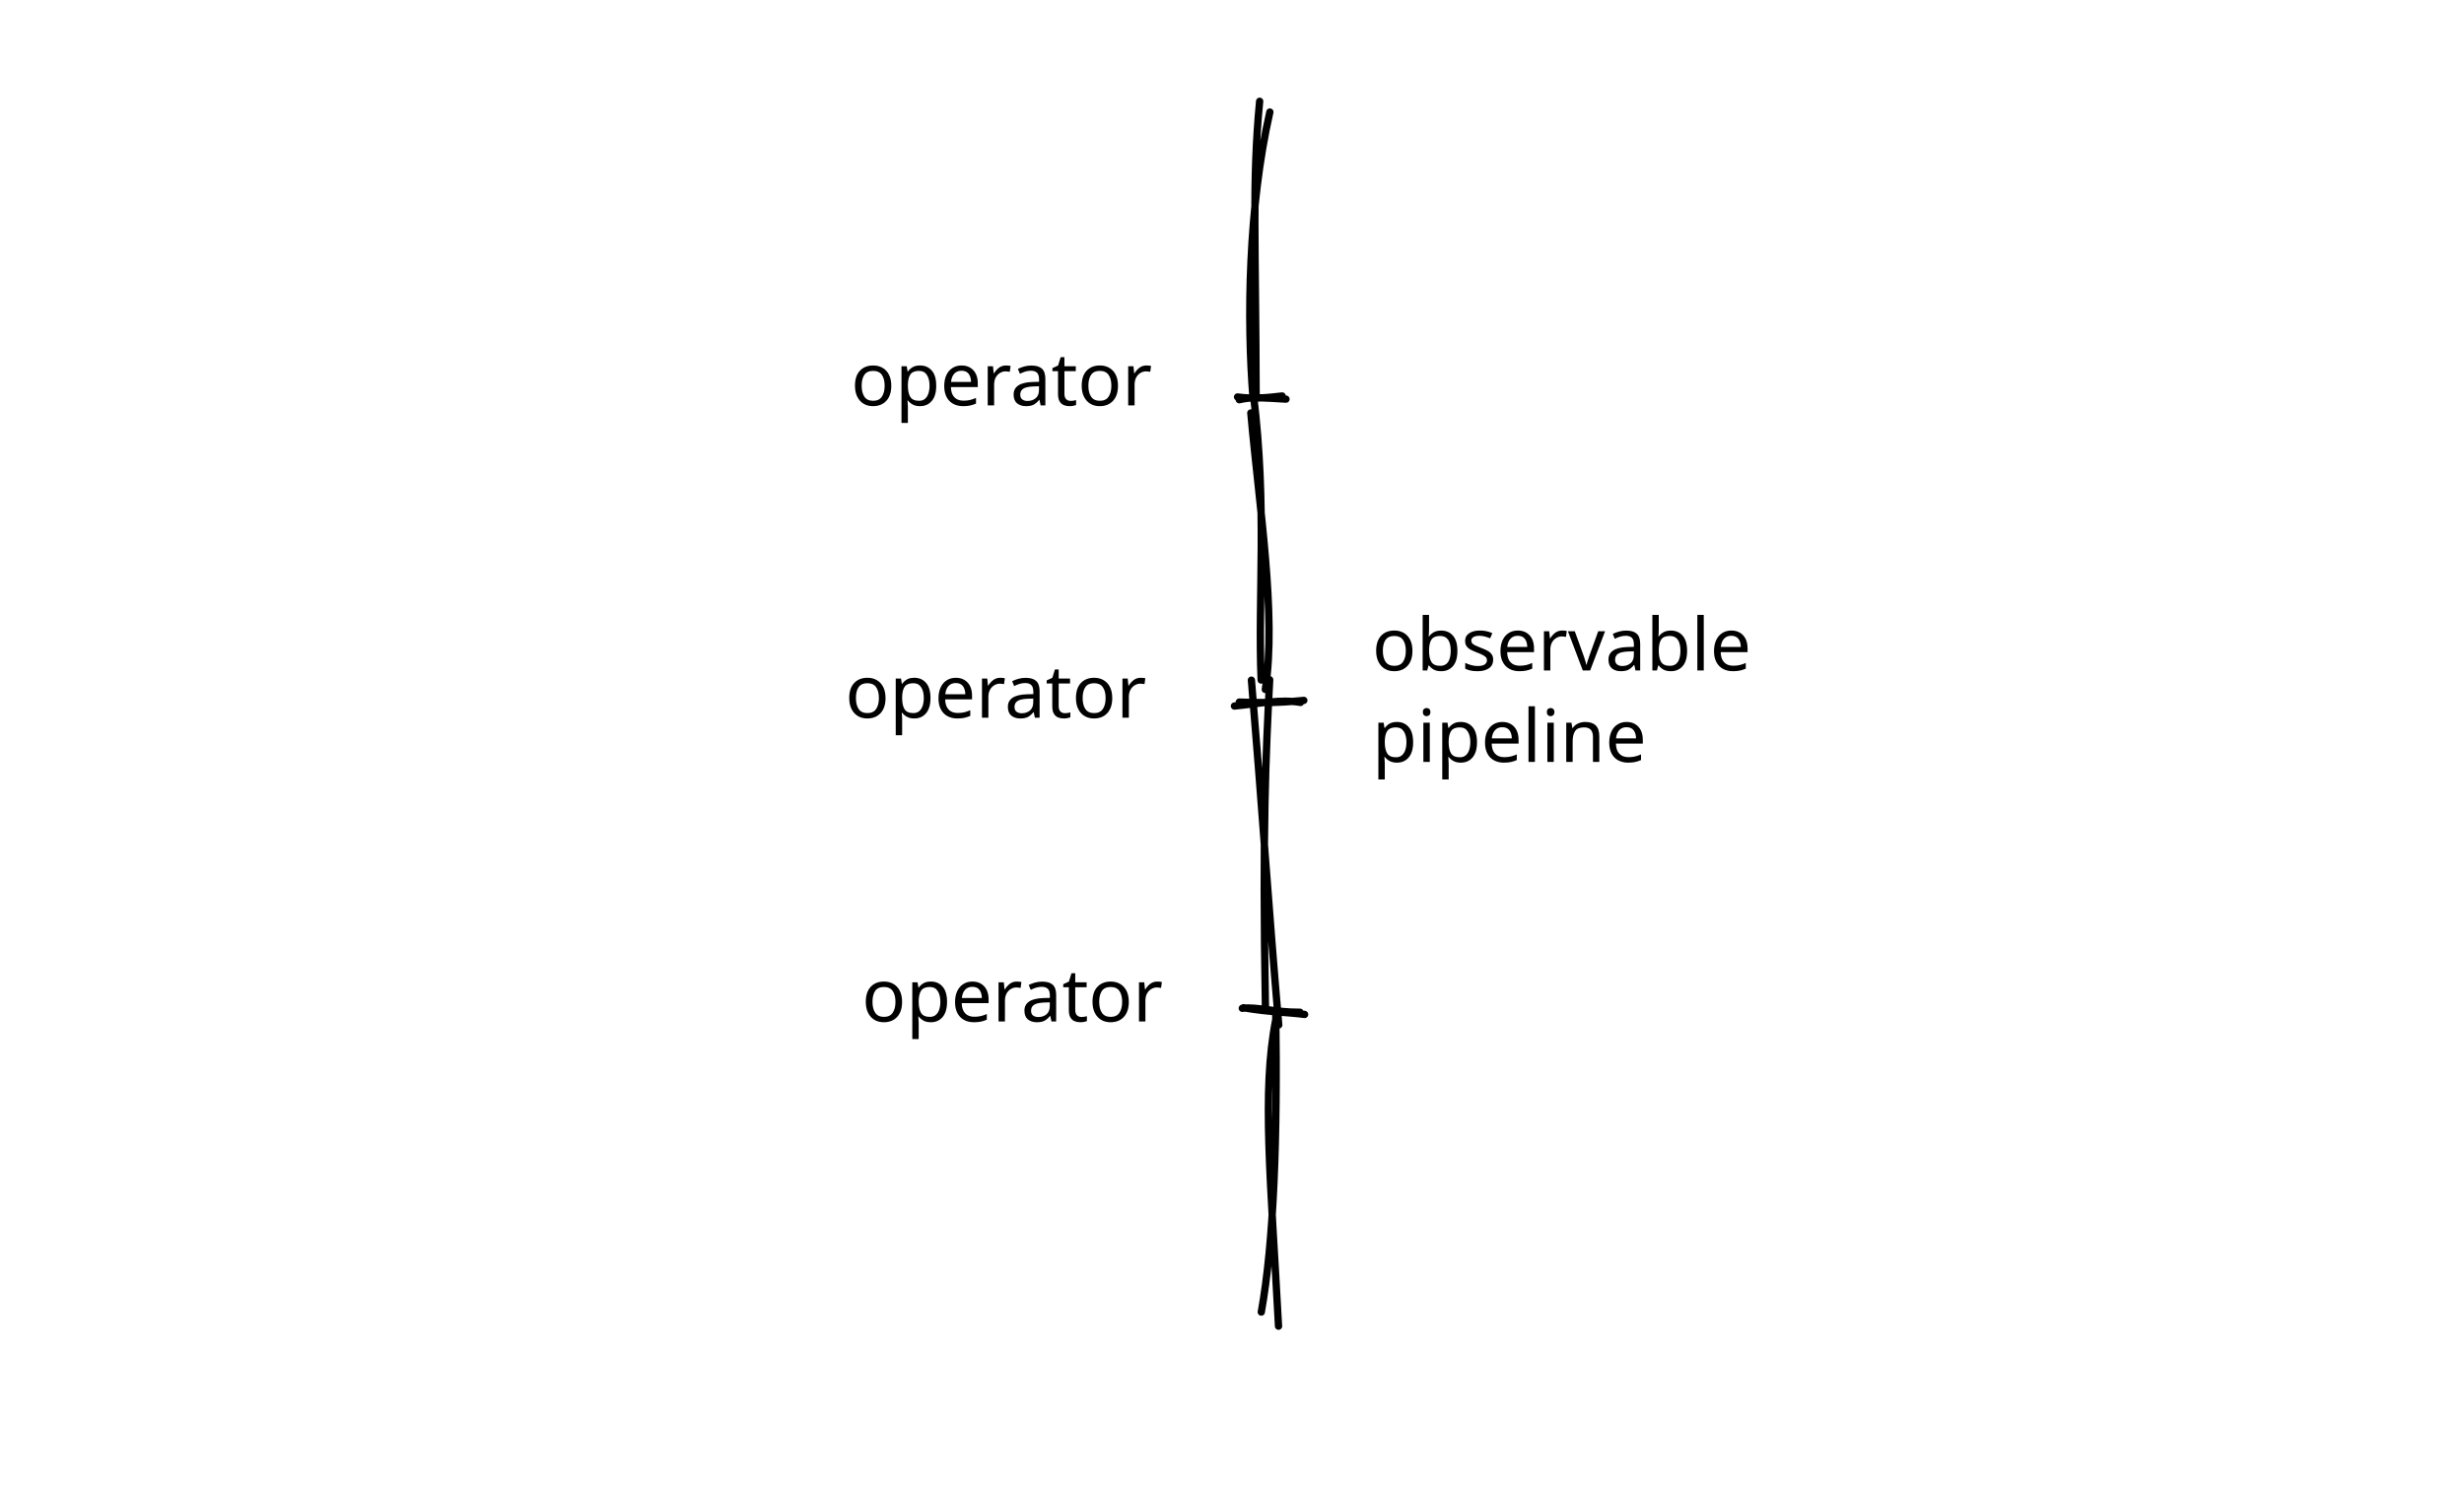
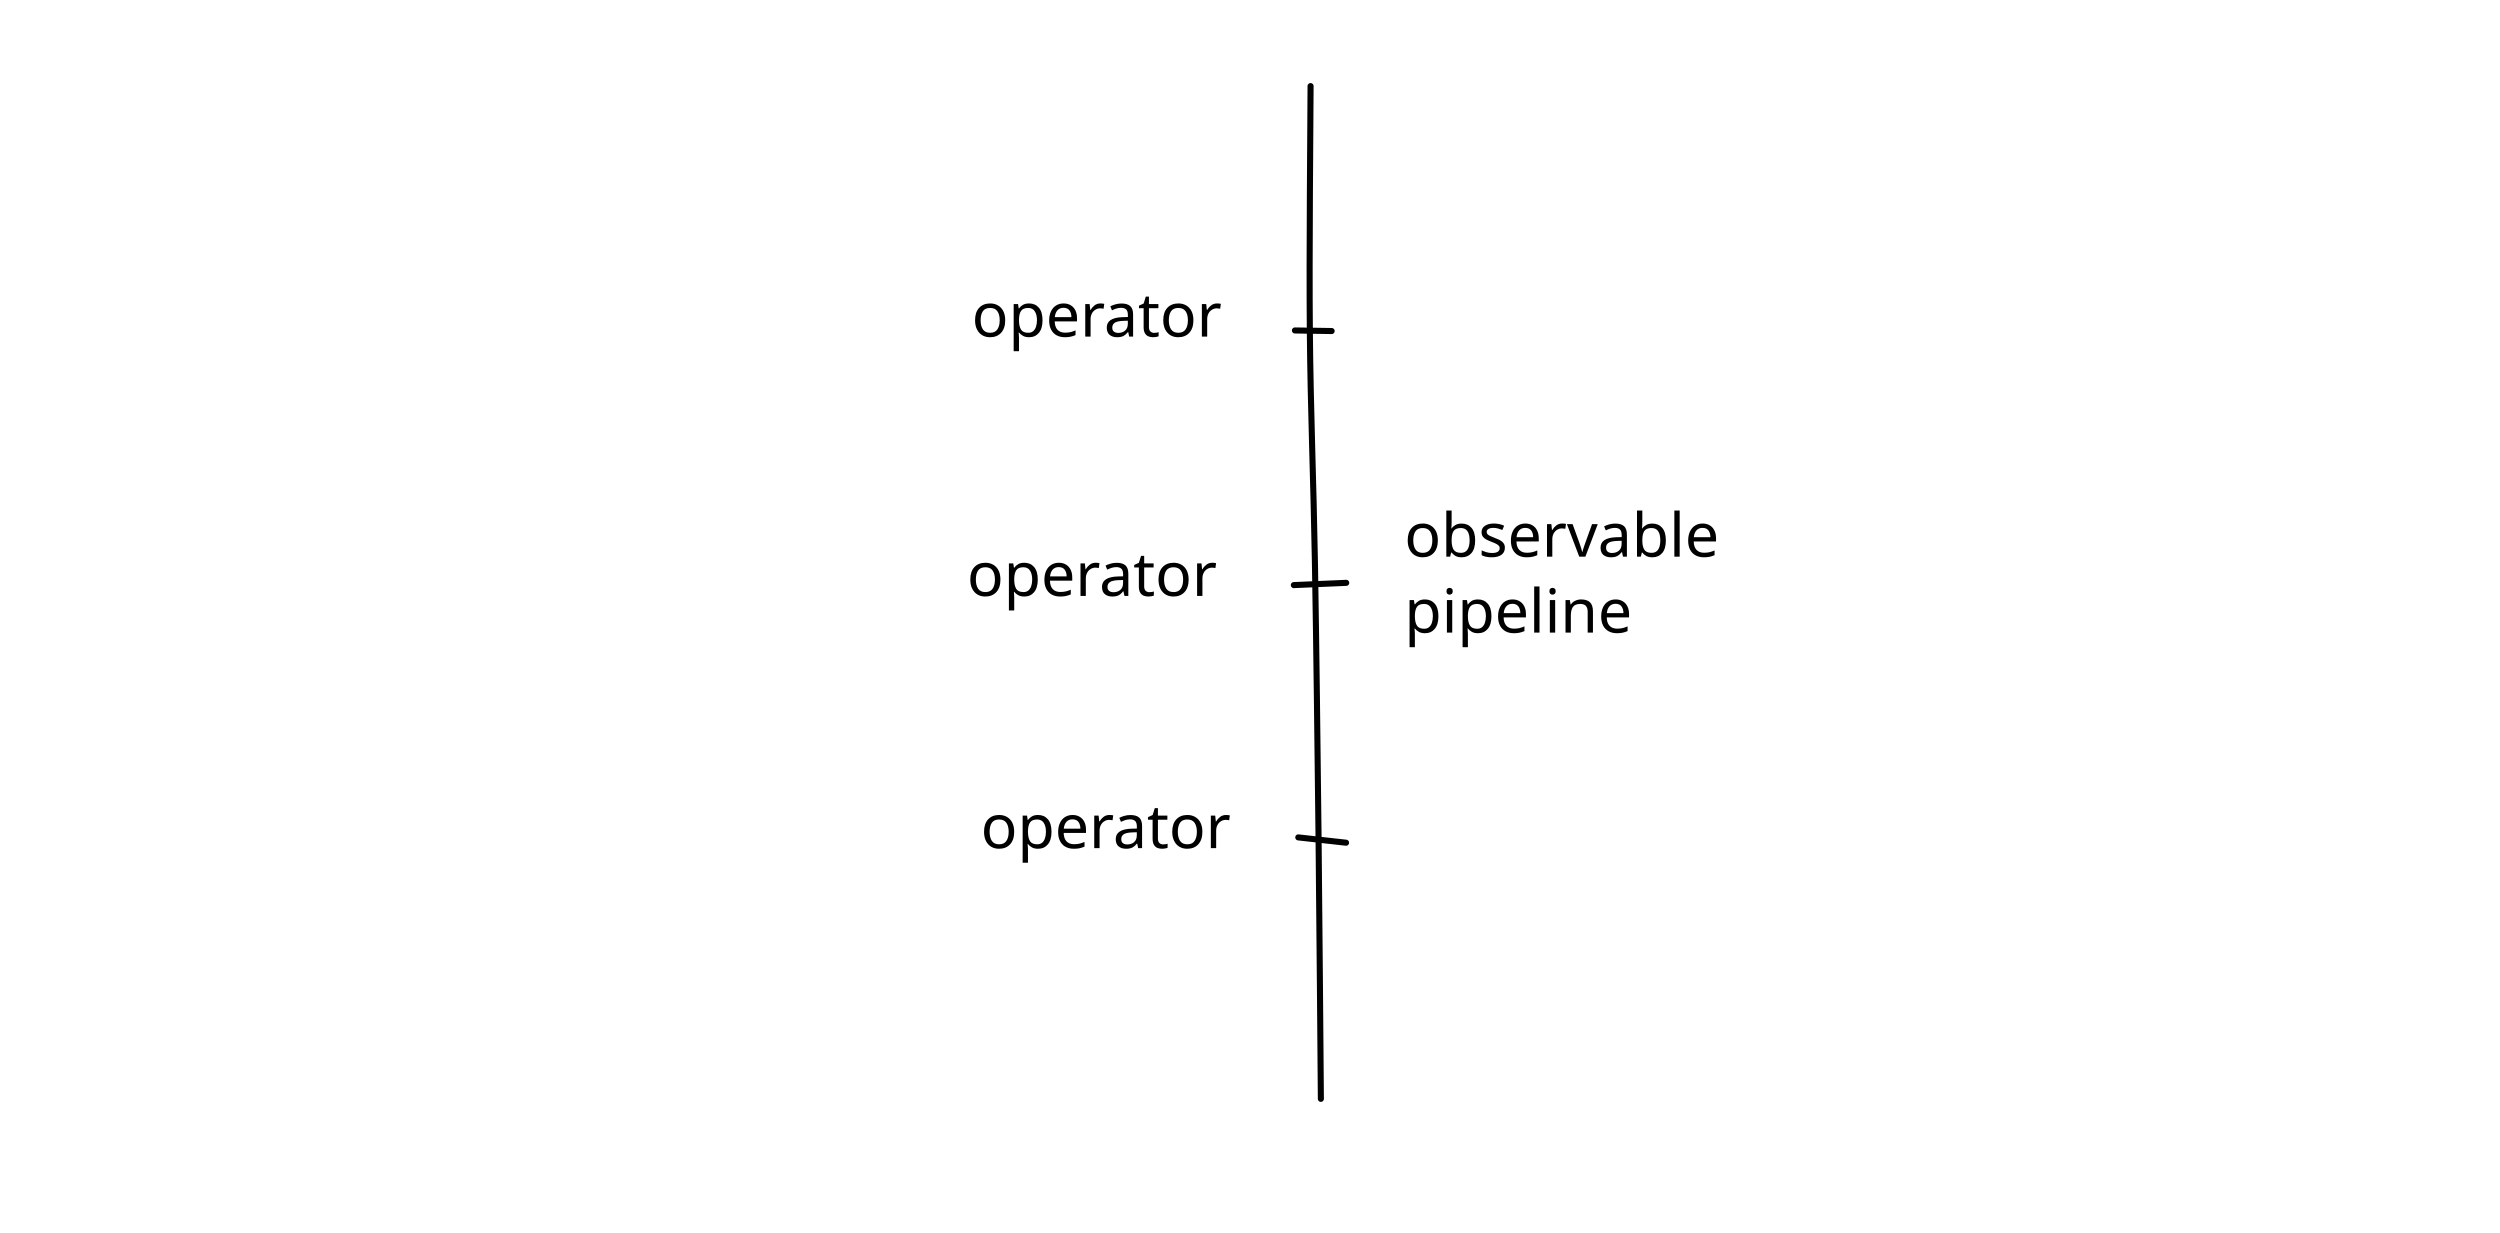
- <svg xmlns="http://www.w3.org/2000/svg" version="1.1" viewBox="0 0 673.593 405.791" width="2020.779" height="1217.374">
+ <svg xmlns="http://www.w3.org/2000/svg" version="1.1" viewBox="0 0 823.287 405.791" width="823.287" height="405.791">
  
-   eyJ2ZXJzaW9uIjoiMSIsImVuY29kaW5nIjoiYnN0cmluZyIsImNvbXByZXNzZWQiOnRydWUsImVuY29kZWQiOiJ4nO1Z23LTSFx1MDAxMH3PV6TMK1x1MDAxNjPTc+UtIUlhXHUwMDE2TFx1MDAxNuOFYpeiZFu2XHUwMDE1K5KQXHUwMDE0X0Lx79uSXHUwMDFkj1wiWyTZXG5svFx1MDAxYlcqtrrn0po550y39G1vf7+RLWKv8Xy/4c37buBcdTAwMGZcdTAwMTJ31nia26dekvpRiC5WXFyn0UXSL1qOsyxOnz97Zns4/eh82ctcdTAwMGK8cy/MUmz3J17v738r/pfmSbx+5oajwCs6XHUwMDE0LjuVXHUwMDAyqFrbUVhMS4WRklOj9LqFn1x1MDAxZeF8mTdA99BcclLPenJTo1x1MDAwYu3JuD0/UelH/r5cdTAwMTfGX45cdTAwMGWa1E479IOgky2CXCKsNMJbsb40S6KJ98FcdTAwMWZk46tcdTAwMTUo2et6JdHFaFx1MDAxY3ppeq1PXHUwMDE0u30/W+T3QMjaulxcg+f71jLHK0Goclx1MDAxODBjgEkutVx1MDAxZCXvL4nUXHUwMDBlSKFASsmk0KJcdTAwMTLYiyiIkjywLHHDNHZcdTAwMTPcXHUwMDBiXHUwMDFiXs/tT0ZcdTAwMThjOPhxu9nqtqVcdTAwMDBHXHUwMDE4ZqgxTGvO7N6MPX80zrBcdGjhKEM5U1xu20khpY3IKzZGaFx1MDAwMkxTbVx1MDAxZHlcYnFrUGDks92NxD33WnmP8FwiXGLKS1x1MDAxYVx1MDAwZVZLes3Ry1x1MDAxZMcluNmhLuKBu0RcdTAwMDVVRHBcXCzCXHUwMDA0NWt/4IeT6nBB1J9YIFx1MDAxNdbvT7cjXHUwMDE4u29cdTAwMDWvqFx1MDAwNy+nWlx1MDAwM27c7bE7Xlx1MDAxY7fkl8uDXHUwMDA1S1Rw5L5rha357zXY7SdRmjbHbtZcdTAwMWY/XHUwMDAwXHUwMDA0g6BcdTAwMGXnXG6/JeeCiFxugrV0XHUwMDE0o4RrpTRwU1x1MDAwN+AnpPj8XHUwMDEwvE/4wO1cctUmcMGRQJSkXHUwMDA291x1MDAxZaG5XHK3gNAmXG5cdTAwMTghRlx1MDAxM2ZcdTAwMDSv4pZyUEX8ZCtwVza06uHZ4fj1RXfufTCZL88uO8OjbmPl/yX45pooUrrLm/FdWnU3yVx1MDAwZf1w4Iejalx1MDAxNy9cdTAwMWPUeFx1MDAwMjfNXkTn536GYZxGfphVW1x1MDAxNONcdTAwMWUkSTRcdTAwMWJ77sZN48i1vjhcdTAwMWbu+lx1MDAxMttf+1x1MDAxNmzFxfr356dbWzeJwzhjXHUwMDEyXHUwMDEwXHUwMDBlhlxuMFx1MDAxMsr9NXE0XHUwMDAzQbCFJIhKfdN4ObKJRqXjimggXHUwMDE2NYVToHRTSVx1MDAwMf9cdTAwMTSiX5ibhmOIU1x1MDAwM4ZcdTAwMWItXHUwMDE5XHUwMDEyQnJVXHUwMDFlXHUwMDBmTThcdTAwMWTF6JjUQFFbb1x1MDAxYVx1MDAwZlx1MDAxY0CdxtFAKIQ9wLXxNjFvx9srf99V+IDqqnV9alOiOVx1MDAwN8Kt/N+kfK/bwfuM/dF037Y+fW1cdTAwMWV3podcdTAwMTNcdTAwMDG7oXxcXDrMSCaYRPFR9pZcdTAwMGLlo1I51Fx1MDAxMEVcciVKXHUwMDBiVYnrfpSPMocgkFx1MDAxMFY5qlxmYnFT+1xihsE5xzOZgsBDXHRVsip+mlx0QZAyVlx1MDAxNVx1MDAxZrXvarBd0b56KFx1MDAxNN03QXBvaiCq1rVcdTAwMWFcdTAwMTBjqFx1MDAwNnFcdTAwMDc16LOk+/rN6Ut/5nUjXHUwMDFmwuPo08vmjqiBcFxmSMJcdTAwMDVow6t5XHUwMDEwJqRcdTAwMGW6XHUwMDE0IWCU+TlpUF5KXGKuNSammH5qMDaGklx1MDAxOGAxXHUwMDAxgiFGiKRcXMhSKKtESEtKXHUwMDA0XCLIivyjXHUwMDE4XFxccrYzYlBcdTAwMGKF/NPcRMG9iVx1MDAwMalar8RA01x1MDAxY/+YRd1aXHUwMDBiXHUwMDEy3WyfzKbgTy6/xr+xs/bHk1DtiFx1MDAxNihcdTAwMDclQEjMXHIxIa1kXHUwMDA2XHUwMDAw3KHAONaoWpNSMnWvYoCFOlM4XHUwMDAx5sCo/IxuqYqoo/DYx0JcdTAwMTUwXHUwMDE3XHUwMDE2WmxWRZzggYIse0xcZnZYXHUwMDBiapFQeDcwcEcpyLx5dkcpoFxuSYH1l7x9XqCP5+lBwKKeYFP/mL896pvFyW5ogWZcdTAwMGXwvFDTXHUwMDFjKyfLpGVewKRDXHUwMDE1lqqgNKX8J1VcdFx1MDAwNHfZ4JGOZSdheTCbWlB67rHivjRMXG5haoqCh07qYVx1MDAxNGZcdTAwMWT/Mt9cdTAwMTBGrllP3HM/KDZvbS4wjCtcdTAwMTj1Ui+Zur3A+yuM/di7fszlrVx1MDAwZVx1MDAwMn9cdTAwMTRcdTAwMTYnoDe8XHUwMDBl+8zvu8HanUWx9fZxVlx1MDAxN4dKNlcpSvyRXHUwMDFmusH7W0WQX7206s1EXHRcdTAwMGXpsi1qNvwjvjLCq9YrvipBpb5cdTAwMGJbP36V84vDs1x1MDAxNlx1MDAxZmaXXHUwMDEzcbaYqs7pq1x1MDAwN/4knoFxtDRIUcyWgFhwLKt5XHUwMDAxjjSaM4alPmW1XHUwMDBm4m/F0+FwuElSzXOOXHUwMDFhXHUwMDE0XHUwMDAxY3KS2t1Yc7Q87SpZV0CIJtpsf2r53yRp7CVuhkv5a4m5MeutyLh6xnhnMrL6XHUwMDE3Y4BcdKUwglqA3ERH1dWjN1xct2WnO1x1MDAxYpxeXHUwMDFlx1N5VPdy4eHQUTvL12JM51lL5dhEslx1MDAxMkO0XHUwMDAyRVg5bf1X2aiNkYTImsr5kYw7S0ZTta5f9ElEIUhxey5+XHUwMDE5tnTT772KuqPWuzfiw/zVp9nZQ+dcImeOZkJcdTAwMDFmqljP2iR1Wc4y5uRcdKyhuFx1MDAxNoZX4/q3yFxiVFx1MDAxYUys6f8pfd1FMu6tXG7Xhlx1MDAxYsedXGbXXHUwMDBmfUtqNqa+NzvcXHUwMDBlklx1MDAxYyd7KyrnpPHyrfj2fe/730hYiiMifQ==
+   eyJ2ZXJzaW9uIjoiMSIsImVuY29kaW5nIjoiYnN0cmluZyIsImNvbXByZXNzZWQiOnRydWUsImVuY29kZWQiOiJ4nO1ZbVfaSFx1MDAxNP7ur+DQryW98z7Tb0WXaqu21Vx1MDAxNnbd7elcdFx1MDAxMCBcdTAwMTiSbFx1MDAxMkTt6X/fm4hMXGZQdaut7srxILnzdjPzPM/cO/N1o1arZ2exV39Zq3unPTfw+4k7qz/P7SdekvpRiEW0eE6jadIrao6yLE5fvnhhWzi9aHLRylx1MDAwYryJXHUwMDE3ZinW+1x1MDAxM59rta/Fd2mcxOtlbjhcZryiQVFkh9JKVa37UVhcZiu4IYyAsVx1MDAxNfx0XHUwMDBih8u8PpZcdTAwMGXcIPVsSW6q70XNaPeIgO9cdTAwMWabIG61XoVcdTAwMWX/ZEdcdTAwMWT4QXCYnVx1MDAwNYVXaYRvYsvSLImOvY7fz0aXXHUwMDEzULKva5VE0+Eo9NL87WFhjWK352dnaCNgrVx1MDAxN1NQrneav6TR3Fx1MDAxMUxppphcdTAwMDBgfFGat5dcdTAwMDSkQ5RcdTAwMDFFheRMmopfm1FcdTAwMTAluV9Z4oZp7Ca4XHUwMDEy1ruu2ztcdTAwMWWii2H/+/Vm87fWwFx1MDAxY6qlYeiGXHUwMDEwYMiixsjzh6NcZqswLVx1MDAxY2VcYqdKUUOkkNJ65Fx1MDAxNetCXHUwMDE1pYxpZV3NXYh3+lx1MDAwNUI+28VI3Im3k7dcYqdBUJ7RsD+f0UskWSyxueWbfce8/m8lXGbaXHUwMDExpnHfvcBcblEgpeBESKWsw4FcdTAwMWZcdTAwMWVXh1x1MDAwZqLesYXXRmmsJVhj85WIlrBcdTAwMTbRRFFQRlx1MDAxMMNuXGbp7bGYbsdcdTAwMDOhXHUwMDBlT1uB//vw9e54+3BccqR7SZSmjZGb9Ua/XHUwMDFl2JLn0EU4aaKRxqVXvlx1MDAwMDbNYc+Z5lJcdTAwMDPIdbh+XHUwMDA2xee7mH7G+253oJbxzFx1MDAxY8lASWKQOYhYtlx1MDAwMs6MOVx1MDAwMlx1MDAxNKNcdTAwMDBGXHUwMDAzNYJX4axcdTAwMTDkRFx1MDAwMmUr4WxcdTAwMDF6st9rTvt7YffspDGL3o/V6dh06/PyXHUwMDFmRD39uagvrYWbZE0/7PvhsNrEXHUwMDBi+2tKXHUwMDAyN802o8nEz9CN95FcdTAwMWZm1Vx1MDAxYUW/r5Ikmo08d2kusOe1ZXHe3dWZt79qXHUwMDE2gcXD4vfn5ytrN8ChnFLJXHUwMDEwJIZcYmYkK7fX4GiKmow1kNKU6Ov6I1x1MDAwZeegUVx1MDAxNrlcdTAwMDLNwGKpKFx1MDAxNMqhRFx1MDAxMoZ/qPRSmOu6o4hew1xmN1pSrpXkqtxcdTAwMWaacDiC3lGpXHUwMDE5rrG8rj/mMK3z3phQSFx1MDAwNsau9LfMXHUwMDA0299G+f9t5ZBcdTAwMTlatS7kUFx1MDAwYlx1MDAwM1xcKVx1MDAxMDeWw6Pe9M1kf9yGjvLftYdd8bFxsP9I5Fx1MDAxMFx1MDAxY6NcdTAwMTQzuFxiXHUwMDFjl/SqXHUwMDFjUlx1MDAxMFx1MDAwZVx1MDAwMFx1MDAwN9x2wVxiqe9FXHUwMDBmXHR1XHUwMDAwgYSwylGFwZVVhYVcIoKDcolcdTAwMGXmoi1cdTAwMTjClFvlm0tcIsGQRXFgxMZcdTAwMDdPmlj7b2jieohcdTAwMTTNl8FxVyqhTdW6UFx0JFx1MDAwNUOpo1x1MDAxNm7XqcTOwdbr3b20PVx1MDAxOXmb25vx3vnmuMlcdTAwMWWNSkiiXGLuR0KDYVZcdTAwMTkvZEJrJ1x1MDAxN00mqTFcbkjFsTuSXHTcqVx1MDAwNNdaYFx1MDAxOK+ZZsY6UZJcdMVwI6GIXHUwMDEykISLcmYyV1x0YjBnwcxldVwi8KRcdTAwMTKPWSXWXCIk/zSWwXFnKsGr1oVKSI7aJDW/uUpcZmTYidv9NqWdsNH6KD50+PDokahELtNSgVGaXHUwMDEwUjkzYIo4hlx1MDAwYqWV1lx1MDAwNtP0+1x1MDAxMVx04WBcdTAwMTSJwVxmRs24J1CyXCK7XCKOyo80XHUwMDEwXHUwMDBiXHUwMDE4PVx1MDAwYi2WsytcZnskXHUwMDE3IPRTevXfXHUwMDEzibVcYilKl7BxS43IvNNslUZgYLpOI1xmQTlinN389KX15qglmnuNg97B8Lz191xmum8761x1MDAwZVx1MDAxNFx1MDAxZphEMOVcdTAwMDBcdTAwMTVcdTAwMTilXHUwMDAzIVpVTl8w6XUwitfSSE3z6b9cdTAwMWaNXHUwMDAwXFxlg2EkJrBA88OeZY1cdTAwMTDW78vAgTJ0S1x1MDAxMGWdusNcdTAwMTPEX0X2QVx1MDAxNGaH/nnhXHUwMDAyXFyxttyJXHUwMDFmXHUwMDE0q7owXHUwMDE32MaZjbqpl5y43cD7K4z92Lu6L+a1Xlx1MDAwNf4wLLZMb3CVXHUwMDBlmd9zg0VxXHUwMDE2xba0h6O62FWyPHlR4lx1MDAwZv3QXHI+3siD/Gnbqj1cdTAwMTUlmKRcdTAwMTd1kZDsX/GYmrXHqFx1MDAxNFx1MDAxMLpG6FvcXGa0Prx9+86fgn8w9v84dvtnh2/ed1x1MDAxZfbNXHUwMDAwhvjcXHUwMDExXHUwMDAyOO6QqKClXHUwMDA06eJcdTAwMDDVXHUwMDEwR1x1MDAxMGSJlphcdTAwMTawXHUwMDFmO0FcdTAwMWRcZlx1MDAwNiuuXHUwMDAzeM5eg/GFMTl97e69YG9pxS/ZK6hQyJb7Of9/XFzsjb3EzXCGfy5jl0a9XHUwMDExS+fHm7dlKSOyal1cXN/hvq+UUTcn6fnJrP0lOm9OO8FI7bZGn+j+YO/Bk5TiTlxuXFxRLvJ7jso+q6RjgFMwXHUwMDEyv8WP5et3R1JcZrswX6LkaYf9X3CUrj+BR9QgLstcdTAwMTfL15E0oXDYOVx1MDAxZOt2o7tFdl63t3Y+hF9cdTAwMWU8SZUjQGqFObExrFx1MDAxMlxmM2FcdTAwMWMjpaLSXHUwMDE4Klx1MDAwNav49atIqjhcdTAwMDOM06nVzyeSPlwikm7MXHUwMDEz47pcdTAwMWLHh1x1MDAxOc7fYlx1MDAxZOonvjdrrsZOXHUwMDBln435suRcXPKK5fu28e1cdTAwMWZccl+tzyJ9
  <defs>
    <style class="style-fonts">
      @font-face {
        font-family: "Virgil";
-         src: url("https://excalidraw.com/fonts/Virgil.woff2");
+         src: url("https://excalidraw.com/Virgil.woff2");
      }
      @font-face {
        font-family: "Cascadia";
        src: url("https://excalidraw.com/Cascadia.woff2");
      }
      @font-face {
        font-family: "Assistant";
        src: url("https://excalidraw.com/Assistant-Regular.woff2");
      }
    </style>
  </defs>
-   <g stroke-linecap="round" transform="translate(10 10) rotate(0 326.7965 192.8957)">
-     <path d="M-0.37 0.17 C207.69 -2.2, 412.03 -3.48, 652.45 0.34 M-0.49 -0.2 C172.94 2.52, 345.39 3.41, 653.68 -0.66 M654.06 1.29 C651.14 106.71, 651.92 209.67, 655.68 387.41 M653.94 -0.19 C656.15 117.32, 657.8 237.45, 652.52 385.15 M652.85 387.26 C485.26 389.15, 319.56 388.31, 0.48 384.75 M653.4 385.91 C413.6 381.68, 172.7 381.81, -0.26 386.12 M0.38 385.01 C5.11 287.75, 5.08 190.91, 0.31 -1.57 M-0.17 385.26 C4.67 298.25, 2.4 207.2, 0.23 -0.86" stroke="transparent" stroke-width="2" fill="none" />
+   <g stroke-linecap="round" transform="translate(10 10) rotate(0 401.6435 192.8957)">
+     <path d="M32 0 C217.67 0, 403.33 0, 771.29 0 M32 0 C321.45 0, 610.89 0, 771.29 0 M771.29 0 C792.62 0, 803.29 10.67, 803.29 32 M771.29 0 C792.62 0, 803.29 10.67, 803.29 32 M803.29 32 C803.29 140.71, 803.29 249.43, 803.29 353.79 M803.29 32 C803.29 117.83, 803.29 203.66, 803.29 353.79 M803.29 353.79 C803.29 375.12, 792.62 385.79, 771.29 385.79 M803.29 353.79 C803.29 375.12, 792.62 385.79, 771.29 385.79 M771.29 385.79 C571.54 385.79, 371.79 385.79, 32 385.79 M771.29 385.79 C525.74 385.79, 280.19 385.79, 32 385.79 M32 385.79 C10.67 385.79, 0 375.12, 0 353.79 M32 385.79 C10.67 385.79, 0 375.12, 0 353.79 M0 353.79 C0 262.44, 0 171.1, 0 32 M0 353.79 C0 271.48, 0 189.17, 0 32 M0 32 C0 10.67, 10.67 0, 32 0 M0 32 C0 10.67, 10.67 0, 32 0" stroke="transparent" stroke-width="2" fill="none" />
  </g>
  <g stroke-linecap="round">
-     <g transform="translate(344.2145 28.35531) rotate(0 1.573118 166.7537)">
-       <path d="M2.93 2.28 C-2.95 28.14, -3.41 58.98, -1.66 80.64 M0.14 -0.66 C-1.98 21.5, -0.9 38.25, -0.82 80.28 M-2.27 84.56 C-0.04 109.95, 4.82 139.6, 1.69 160.16 M-1.57 79.41 C2.28 110.35, -0.4 134.92, 0.55 157.58 M-2.11 157.62 C0.48 188.44, 2.66 220.5, 5.36 251.89 M2.88 157.5 C1.84 177.82, 0.86 198.03, 1.72 246.69 M4.54 248.31 C5.05 282.98, 4.02 311.3, 0.59 330.4 M4.55 250.42 C0.67 270.08, 3.19 294.21, 5.3 334.26" stroke="#000000" stroke-width="2" fill="none" />
+     <g transform="translate(431.5908 28.35531) rotate(0 1.573118 166.7537)">
+       <path d="M0 0 C-0.04 13.47, -0.48 54.62, -0.24 80.82 C0 107.03, 0.96 129.28, 1.44 157.22 C1.92 185.15, 2.31 219.06, 2.64 248.44 C2.96 277.82, 3.26 319.33, 3.39 333.51 M0 0 C-0.04 13.47, -0.48 54.62, -0.24 80.82 C0 107.03, 0.96 129.28, 1.44 157.22 C1.92 185.15, 2.31 219.06, 2.64 248.44 C2.96 277.82, 3.26 319.33, 3.39 333.51" stroke="#000000" stroke-width="2" fill="none" />
    </g>
  </g>
  <mask />
  <g stroke-linecap="round">
-     <g transform="translate(339.0633 108.825) rotate(0 6.043832 0.09722409)">
-       <path d="M-0.75 -0.28 C2.89 0.25, 7.09 0, 11.44 -0.55 M-0.28 0.47 C3.39 -0.4, 6.47 -0.02, 12.49 0.31" stroke="#000000" stroke-width="2" fill="none" />
+     <g transform="translate(426.4396 108.825) rotate(0 6.043832 0.09722409)">
+       <path d="M0 0 C2.01 0.03, 10.07 0.16, 12.09 0.19 M0 0 C2.01 0.03, 10.07 0.16, 12.09 0.19" stroke="#000000" stroke-width="2" fill="none" />
    </g>
  </g>
  <mask />
  <g stroke-linecap="round">
-     <g transform="translate(338.7031 192.68) rotate(0 8.627443 -0.3681765)">
-       <path d="M-1.24 0.37 C5.55 -0.3, 11.41 -1.55, 16.82 -0.62 M0.09 -0.71 C4.36 -0.57, 9.79 -0.36, 17.73 -1.17" stroke="#000000" stroke-width="2" fill="none" />
+     <g transform="translate(426.0794 192.68) rotate(0 8.627443 -0.3681765)">
+       <path d="M0 0 C2.88 -0.12, 14.38 -0.61, 17.25 -0.74 M0 0 C2.88 -0.12, 14.38 -0.61, 17.25 -0.74" stroke="#000000" stroke-width="2" fill="none" />
    </g>
  </g>
  <mask />
  <g stroke-linecap="round">
-     <g transform="translate(340.1726 275.7667) rotate(0 7.863994 0.8750168)">
-       <path d="M-0.56 -0.07 C3.5 -0.52, 8.3 1.04, 15.21 1.01 M-0.23 -0.22 C6.47 0.95, 12.32 1.05, 16.47 1.61" stroke="#000000" stroke-width="2" fill="none" />
+     <g transform="translate(427.5489 275.7667) rotate(0 7.863994 0.8750168)">
+       <path d="M0 0 C2.62 0.29, 13.11 1.46, 15.73 1.75 M0 0 C2.62 0.29, 13.11 1.46, 15.73 1.75" stroke="#000000" stroke-width="2" fill="none" />
    </g>
  </g>
  <mask />
-   <g transform="translate(375.1109 167.8058) rotate(0 50.89995 25)">
+   <g transform="translate(462.4872 167.8058) rotate(0 50.89995 25)">
    <text x="0" y="0" font-family="Virgil, Segoe UI Emoji" font-size="20px" fill="#000000" text-anchor="start" style="white-space: pre;" direction="ltr" dominant-baseline="text-before-edge">observable</text>
    <text x="0" y="25" font-family="Virgil, Segoe UI Emoji" font-size="20px" fill="#000000" text-anchor="start" style="white-space: pre;" direction="ltr" dominant-baseline="text-before-edge">pipeline</text>
  </g>
-   <g transform="translate(232.6363 95.33269) rotate(0 42.39996 12.5)">
+   <g transform="translate(320.0126 95.33269) rotate(0 42.39996 12.5)">
    <text x="0" y="0" font-family="Virgil, Segoe UI Emoji" font-size="20px" fill="#000000" text-anchor="start" style="white-space: pre;" direction="ltr" dominant-baseline="text-before-edge">operator</text>
  </g>
-   <g transform="translate(231.0663 180.7251) rotate(0 42.39996 12.5)">
+   <g transform="translate(318.4426 180.7251) rotate(0 42.39996 12.5)">
    <text x="0" y="0" font-family="Virgil, Segoe UI Emoji" font-size="20px" fill="#000000" text-anchor="start" style="white-space: pre;" direction="ltr" dominant-baseline="text-before-edge">operator</text>
  </g>
-   <g transform="translate(235.5927 263.7877) rotate(0 42.39996 12.5)">
+   <g transform="translate(322.969 263.7877) rotate(0 42.39996 12.5)">
    <text x="0" y="0" font-family="Virgil, Segoe UI Emoji" font-size="20px" fill="#000000" text-anchor="start" style="white-space: pre;" direction="ltr" dominant-baseline="text-before-edge">operator</text>
  </g>
</svg>
